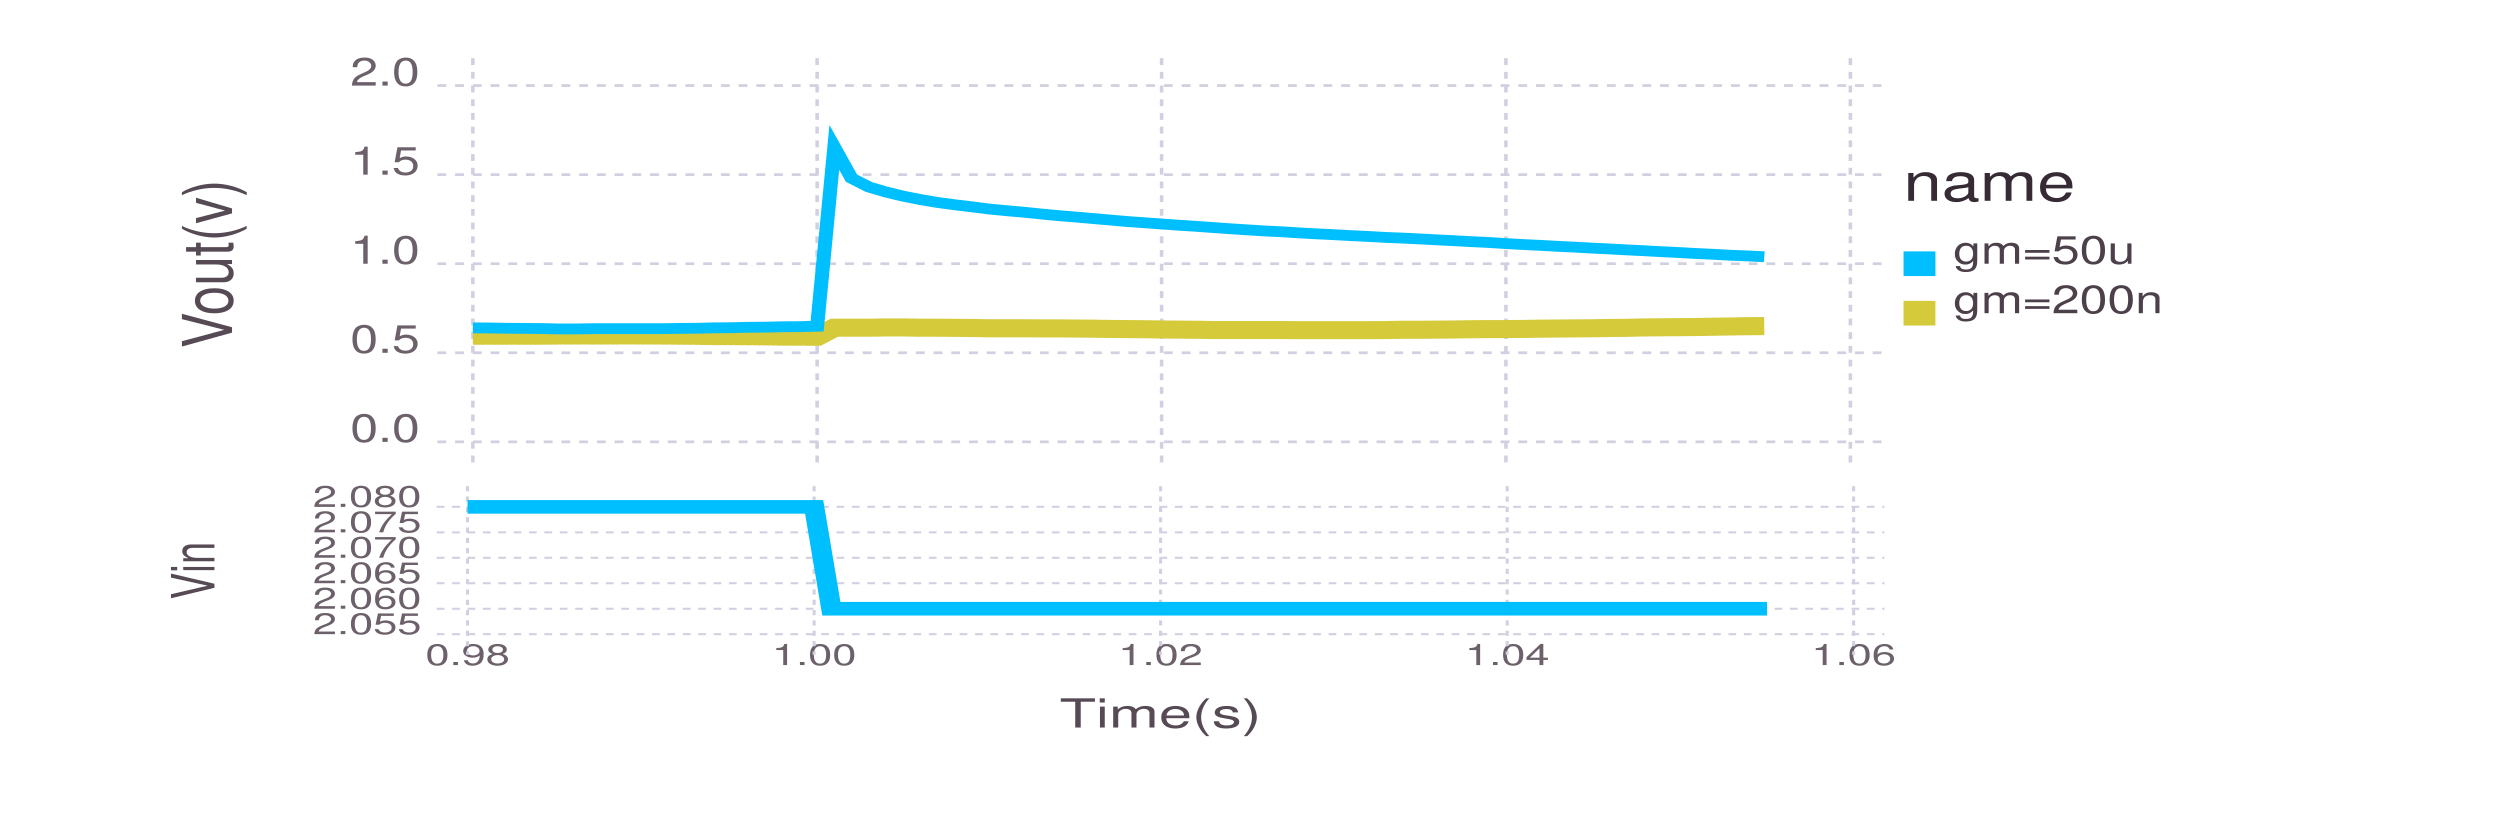
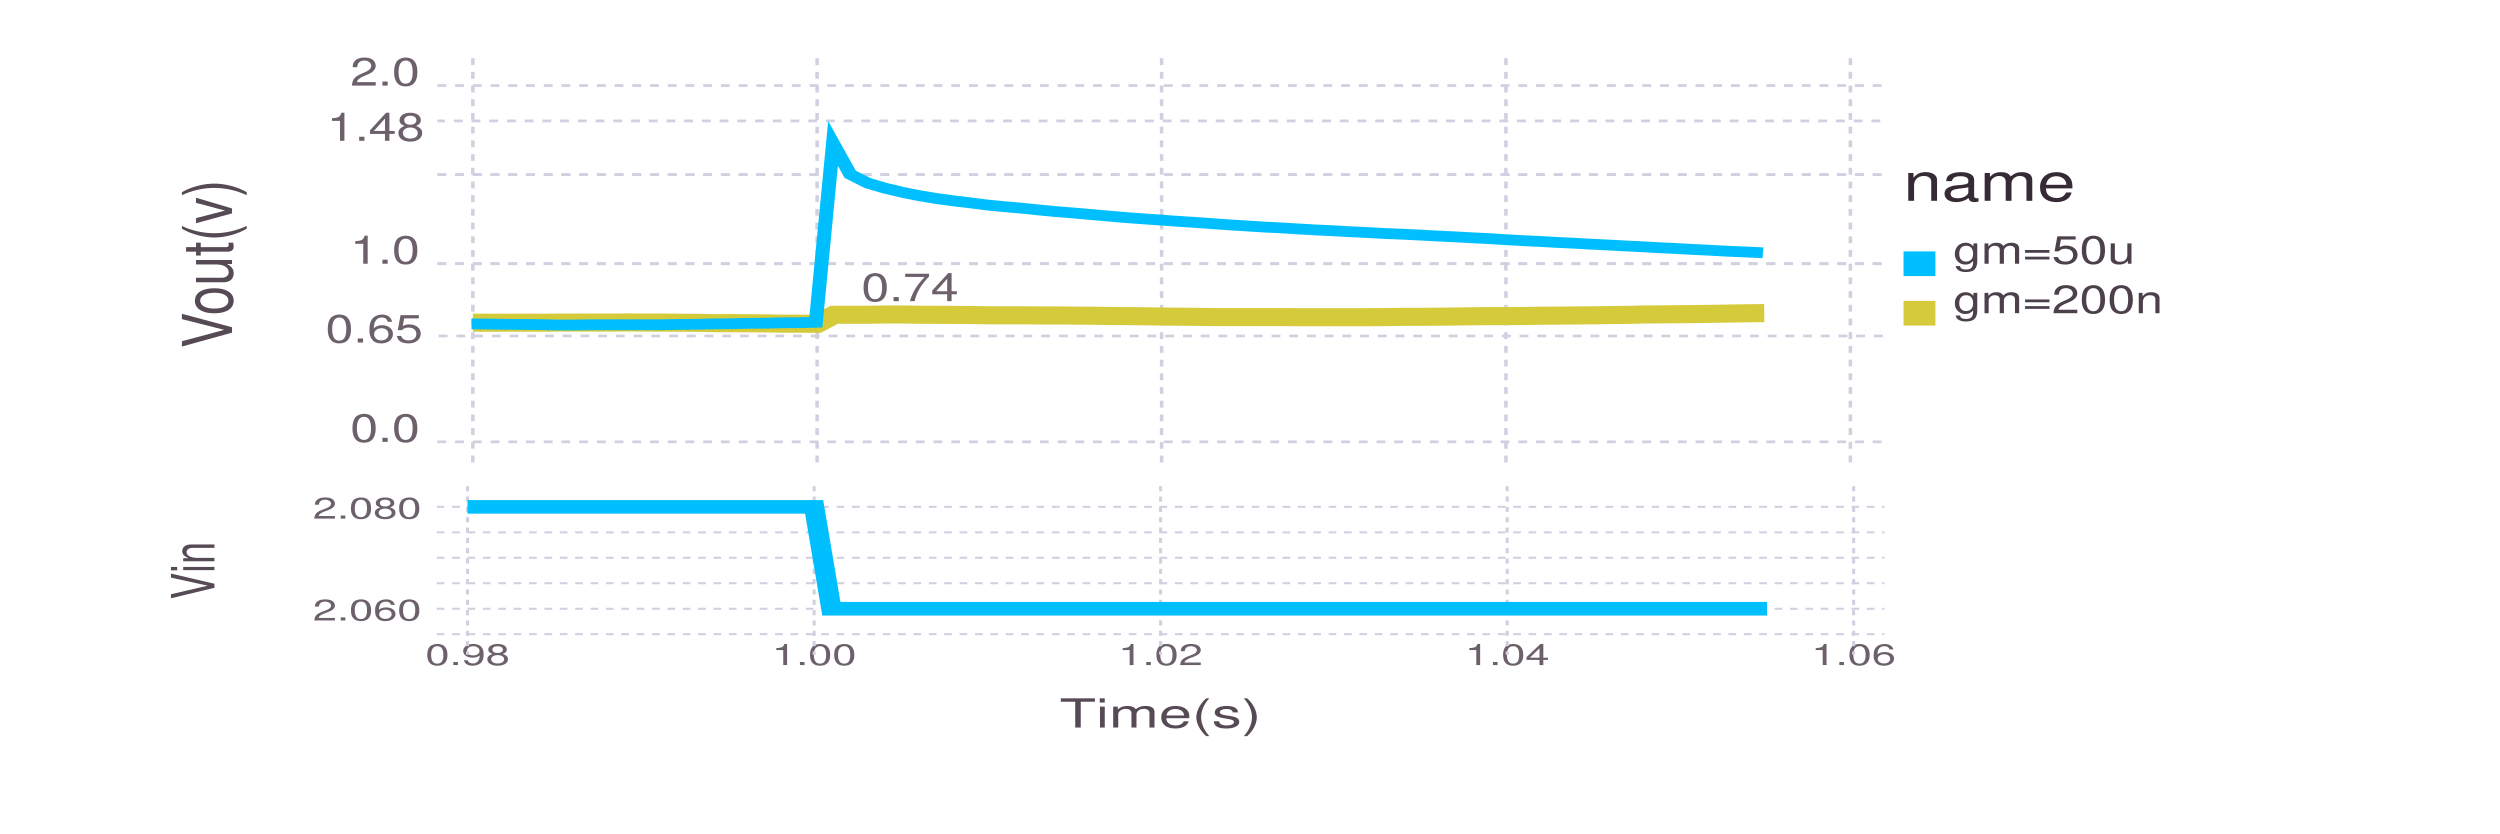
<svg xmlns="http://www.w3.org/2000/svg" version="1.2" width="120mm" height="40mm" viewBox="0 0 120 40" stroke="none" fill="#000000" stroke-width="0.3" font-size="3.88" id="svg4412">
  <defs id="defs4448">
    <clipPath id="img-83febf0a-11">
      <path d="M18.4,5 L 100.14 5 100.14 35 18.4 35" id="path4451" />
    </clipPath>
    <clipPath id="img-3166fbe1-4">
      <path id="path4728" d="M20.86,5 L 115 5 115 21.33 20.86 21.33" />
    </clipPath>
    <clipPath id="img-1da3a3da-11">
      <path id="path5103" d="M18.4,5 L 100.14 5 100.14 35 18.4 35" />
    </clipPath>
  </defs>
  <g style="font-size:3.88px;fill:#000000;stroke:none;stroke-width:0.3" id="g4736" transform="matrix(0.7381112,0,0,0.4955289,5.56787,20.85993)">
    <g id="img-3166fbe1-1" class="plotroot xscalable yscalable">
      <g id="img-3166fbe1-2" font-size="3.88" style="font-size:3.88px;font-family:'PT Sans', 'Helvetica Neue', Helvetica, sans-serif;fill:#564a55;stroke:#000000;stroke-opacity:0">
        <text id="text4662" dy="0" y="28.38" x="67.93" style="text-anchor:middle">Time(s)</text>
      </g>
      <g id="img-3166fbe1-3" font-size="2.82" class="guide xlabels" style="font-size:2.82px;font-family:'PT Sans Caption', 'Helvetica Neue', Helvetica, sans-serif;fill:#6c606b">
        <text id="text4665" dy="0" y="22.33" x="22.86" style="text-anchor:middle">0.98</text>
        <text id="text4667" dy="0" y="22.33" x="45.4" style="text-anchor:middle">1.00</text>
        <text id="text4669" dy="0" y="22.33" x="67.93" style="text-anchor:middle">1.02</text>
        <text id="text4671" dy="0" y="22.33" x="90.47" style="text-anchor:middle">1.04</text>
        <text id="text4673" dy="0" y="22.33" x="113" style="text-anchor:middle">1.06</text>
      </g>
      <g id="g4675" clip-path="url(#img-3166fbe1-4)">
        <g id="img-3166fbe1-5">
          <g id="img-3166fbe1-6" class="guide background" pointer-events="visible" style="opacity:1;fill:#000000;fill-opacity:0;stroke:#000000;stroke-opacity:0">
            <rect id="rect4679" height="16.33" width="94.14" y="5" x="20.86" />
          </g>
          <g id="img-3166fbe1-7" class="guide ygridlines xfixed" style="stroke:#d0d0e0;stroke-width:0.2;stroke-dasharray:0.5, 0.5">
            <path id="path4682" d="m 20.86,19.33 94.14,0" style="fill:none" />
            <path id="path4684" d="m 20.86,16.87 94.14,0" style="fill:none" />
            <path id="path4686" d="m 20.86,14.4 94.14,0" style="fill:none" />
            <path id="path4688" d="m 20.86,11.93 94.14,0" style="fill:none" />
            <path id="path4690" d="m 20.86,9.47 94.14,0" style="fill:none" />
            <path id="path4692" d="M 20.86,7 115,7" style="fill:none" />
          </g>
          <g id="img-3166fbe1-8" class="guide xgridlines yfixed" style="stroke:#d0d0e0;stroke-width:0.2;stroke-dasharray:0.5, 0.5">
            <path id="path4695" d="m 22.86,5 0,16.33" style="fill:none" />
            <path id="path4697" d="m 45.4,5 0,16.33" style="fill:none" />
            <path id="path4699" d="m 67.93,5 0,16.33" style="fill:none" />
            <path id="path4701" d="m 90.47,5 0,16.33" style="fill:none" />
            <path id="path4703" d="m 113,5 0,16.33" style="fill:none" />
          </g>
          <g id="img-3166fbe1-9" class="plotpanel">
            <g id="img-3166fbe1-10" class="geometry" style="fill:#000000;fill-opacity:0;stroke:#00bfff;stroke-width:1.32;stroke-dasharray:none">
              <path id="path4707" d="m 22.86,7 1.13,0 1.13,0 1.12,0 1.13,0 1.13,0 1.12,0 1.13,0 1.13,0 1.12,0 1.13,0 1.13,0 1.12,0 1.13,0 1.13,0 1.12,0 1.13,0 1.13,0 1.12,0 1.13,0 1.13,0 1.12,9.87 1.13,0 1.13,0 1.12,0 1.13,0 1.13,0 1.12,0 1.13,0 1.13,0 1.12,0 1.13,0 1.13,0 1.12,0 1.13,0 1.13,0 1.12,0 1.13,0 1.13,0 1.12,0 1.13,0 1.13,0 1.12,0 1.13,0 1.13,0 1.12,0 1.13,0 1.13,0 1.13,0 1.12,0 1.13,0 1.13,0 1.12,0 1.13,0 1.13,0 1.12,0 1.13,0 1.13,0 1.12,0 1.13,0 1.13,0 1.12,0 1.13,0 1.13,0 1.12,0 1.13,0 1.13,0 1.12,0 1.13,0 1.13,0 1.12,0 1.13,0 1.13,0 1.12,0 1.13,0 1.13,0" style="fill:none" />
            </g>
          </g>
        </g>
      </g>
      <g id="img-3166fbe1-11" font-size="2.82" class="guide ylabels" style="font-size:2.82px;font-family:'PT Sans Caption', 'Helvetica Neue', Helvetica, sans-serif;fill:#6c606b">
-         <text id="text4710" dy="0" y="19.33" x="19.86" style="text-anchor:end">2.055</text>
-         <text id="text4712" dy="0" y="16.87" x="19.86" style="text-anchor:end">2.060</text>
-         <text id="text4714" dy="0" y="14.4" x="19.86" style="text-anchor:end">2.065</text>
-         <text id="text4716" dy="0" y="11.93" x="19.86" style="text-anchor:end">2.070</text>
-         <text id="text4718" dy="0" y="9.47" x="19.86" style="text-anchor:end">2.075</text>
-         <text id="text4720" dy="0" y="7" x="19.86" style="text-anchor:end">2.080</text>
+         <text id="text4712" dy="0" y="18.009" x="19.86" style="text-anchor:end">2.060</text>
+         <text id="text4720" dy="0" y="8.139" x="19.86" style="text-anchor:end">2.080</text>
      </g>
      <g id="img-3166fbe1-12" font-size="3.88" style="font-size:3.88px;font-family:'PT Sans', 'Helvetica Neue', Helvetica, sans-serif;fill:#564a55;stroke:#000000;stroke-opacity:0">
        <text id="text4723" transform="matrix(0,-1,1,0,-4.77,21.57)" dy="0" y="11.17" x="8.4" style="text-anchor:middle">Vin</text>
      </g>
    </g>
  </g>
  <g style="font-size:3.88px;fill:#000000;stroke:none;stroke-width:0.3" id="g5111" transform="matrix(0.8505461,0,0,0.6577165,5.34522,-0.4956869)">
    <g id="img-1da3a3da-1" class="plotroot xscalable yscalable">
      <g id="img-1da3a3da-2" class="guide colorkey">
        <g id="img-1da3a3da-3" font-size="2.82" style="font-size:2.82px;font-family:'PT Sans', 'Helvetica Neue', Helvetica, sans-serif;fill:#4c404b">
          <text class="color_gm=50u" id="img-1da3a3da-4" dy="0" y="20" x="103.94">gm=50u</text>
          <text class="color_gm=200n" id="img-1da3a3da-5" dy="0" y="23.61" x="103.94">gm=200n</text>
        </g>
        <g id="img-1da3a3da-6" style="stroke:#000000;stroke-opacity:0">
          <rect class="color_gm=50u" id="img-1da3a3da-7" height="1.8" width="1.8" y="19.1" x="101.14" style="fill:#00bfff" />
          <rect class="color_gm=200n" id="img-1da3a3da-8" height="1.8" width="1.8" y="22.71" x="101.14" style="fill:#d4ca3a" />
        </g>
        <g id="img-1da3a3da-9" font-size="3.88" style="font-size:3.88px;font-family:'PT Sans', 'Helvetica Neue', Helvetica, sans-serif;fill:#362a35;stroke:#000000;stroke-opacity:0">
          <text id="img-1da3a3da-10" y="15.41" x="101.14">name</text>
        </g>
      </g>
      <g id="g5070" clip-path="url(#img-1da3a3da-11)">
        <g id="img-1da3a3da-12">
          <g id="img-1da3a3da-13" class="guide background" pointer-events="visible" style="opacity:1;fill:#000000;fill-opacity:0;stroke:#000000;stroke-opacity:0">
            <rect id="img-1da3a3da-14" height="30" width="81.74" y="5" x="18.4" />
          </g>
          <g id="img-1da3a3da-15" class="guide ygridlines xfixed" style="stroke:#d0d0e0;stroke-width:0.2;stroke-dasharray:0.5, 0.5">
            <path id="img-1da3a3da-16" d="m 18.4,33 81.74,0" style="fill:none" />
-             <path id="img-1da3a3da-17" d="m 18.4,26.5 81.74,0" style="fill:none" />
+             <path id="img-1da3a3da-17" d="m 18.473,25.272 81.74,0" style="fill:none" />
            <path id="img-1da3a3da-18" d="m 18.4,20 81.74,0" style="fill:none" />
            <path id="img-1da3a3da-19" d="m 18.4,13.5 81.74,0" style="fill:none" />
            <path id="img-1da3a3da-20" d="m 18.4,7 81.74,0" style="fill:none" />
+             <path style="fill:none" d="m 18.4,13.5 81.74,0" id="path4228" />
+             <path id="path4230" d="m 18.327,9.579 81.74,0" style="fill:none" />
+             <path style="fill:none" d="m 18.4,20 81.74,0" id="path4241" />
          </g>
          <g id="img-1da3a3da-21" class="guide xgridlines yfixed" style="stroke:#d0d0e0;stroke-width:0.2;stroke-dasharray:0.5, 0.5">
            <path id="img-1da3a3da-22" d="m 20.4,5 0,30" style="fill:none" />
            <path id="img-1da3a3da-23" d="m 39.83,5 0,30" style="fill:none" />
            <path id="img-1da3a3da-24" d="m 59.27,5 0,30" style="fill:none" />
            <path id="img-1da3a3da-25" d="m 78.7,5 0,30" style="fill:none" />
            <path id="img-1da3a3da-26" d="m 98.14,5 0,30" style="fill:none" />
          </g>
          <g id="img-1da3a3da-27" class="plotpanel">
-             <g id="img-1da3a3da-28" class="geometry color_gm=200n" style="fill:#000000;fill-opacity:0;stroke:#d4ca3a;stroke-width:1.32;stroke-dasharray:none">
+             <g id="img-1da3a3da-28" class="geometry color_gm=200n" style="fill:#000000;fill-opacity:0;stroke:#d4ca3a;stroke-width:1.32;stroke-dasharray:none" transform="translate(0,-0.9444999)">
              <path id="img-1da3a3da-29" d="m 20.4,25.25 0.97,0 0.97,0 0.97,0 0.97,0 0.97,-0.01 0.98,0 0.97,0 0.97,0 0.97,-0.01 0.97,0.01 0.98,0 0.97,0.01 0.97,0.01 0.97,0.02 0.97,0 0.97,0.01 0.98,0.01 0.97,0.02 0.97,0 0.97,0.01 0.97,-0.66 0.97,0 0.98,0 0.97,-0.02 0.97,0 0.97,0.02 0.97,0 0.98,0.01 0.97,0.01 0.97,0.02 0.97,0 0.97,0 0.97,0.01 0.98,0 0.97,0.01 0.97,0.01 0.97,0.02 0.97,0.01 0.98,0.01 0.97,0.02 0.97,0.01 0.97,0.01 0.97,0.02 0.97,0 0.98,0 0.97,0 0.97,0 0.97,0.01 0.97,0 0.97,0 0.98,0 0.97,0 0.97,-0.01 0.97,-0.02 0.97,0 0.98,-0.01 0.97,-0.01 0.97,-0.02 0.97,-0.01 0.97,0 0.97,-0.01 0.98,-0.02 0.97,-0.01 0.97,-0.01 0.97,-0.01 0.97,-0.02 0.97,-0.01 0.98,-0.03 0.97,-0.01 0.97,-0.01 0.97,-0.01 0.97,-0.02 0.98,-0.02 0.97,-0.02 0.97,-0.01" style="fill:none" />
            </g>
            <g id="img-1da3a3da-30" class="geometry color_gm=50u" style="fill:#000000;fill-opacity:0;stroke:#00bfff;stroke-width:0.79;stroke-dasharray:none">
-               <path id="img-1da3a3da-31" d="m 20.4,24.68 0.97,0.01 0.97,0.02 0.97,0.01 0.97,0.01 0.97,0.03 0.98,0 0.97,-0.02 0.97,0 0.97,0 0.97,0 0.98,0 0.97,-0.02 0.97,-0.01 0.97,-0.03 0.97,-0.01 0.97,-0.03 0.98,-0.01 0.97,-0.03 0.97,-0.01 0.97,-0.03 0.97,-13.05 0.97,2.25 0.98,0.64 0.97,0.37 0.97,0.3 0.97,0.25 0.97,0.21 0.98,0.17 0.97,0.15 0.97,0.16 0.97,0.12 0.97,0.11 0.97,0.13 0.98,0.12 0.97,0.1 0.97,0.11 0.97,0.11 0.97,0.11 0.98,0.09 0.97,0.09 0.97,0.09 0.97,0.08 0.97,0.09 0.97,0.09 0.98,0.08 0.97,0.08 0.97,0.06 0.97,0.08 0.97,0.07 0.97,0.06 0.98,0.07 0.97,0.06 0.97,0.07 0.97,0.05 0.97,0.06 0.98,0.07 0.97,0.06 0.97,0.07 0.97,0.06 0.97,0.08 0.97,0.07 0.98,0.06 0.97,0.07 0.97,0.06 0.97,0.07 0.97,0.06 0.97,0.07 0.98,0.06 0.97,0.07 0.97,0.06 0.97,0.07 0.97,0.06 0.98,0.07 0.97,0.05 0.97,0.06" style="fill:none" />
+               <path id="img-1da3a3da-31" d="m 20.327,24.392 0.97,0.01 0.97,0.02 0.97,0.01 0.97,0.01 0.97,0.03 0.98,0 0.97,-0.02 0.97,0 0.97,0 0.97,0 0.98,0 0.97,-0.02 0.97,-0.01 0.97,-0.03 0.97,-0.01 0.97,-0.03 0.98,-0.01 0.97,-0.03 0.97,-0.01 0.97,-0.03 0.97,-13.05 0.97,2.25 0.98,0.64 0.97,0.37 0.97,0.3 0.97,0.25 0.97,0.21 0.98,0.17 0.97,0.15 0.97,0.16 0.97,0.12 0.97,0.11 0.97,0.13 0.98,0.12 0.97,0.1 0.97,0.11 0.97,0.11 0.97,0.11 0.98,0.09 0.97,0.09 0.97,0.09 0.97,0.08 0.97,0.09 0.97,0.09 0.98,0.08 0.97,0.08 0.97,0.06 0.97,0.08 0.97,0.07 0.97,0.06 0.98,0.07 0.97,0.06 0.97,0.07 0.97,0.05 0.97,0.06 0.98,0.07 0.97,0.06 0.97,0.07 0.97,0.06 0.97,0.08 0.97,0.07 0.98,0.06 0.97,0.07 0.97,0.06 0.97,0.07 0.97,0.06 0.97,0.07 0.98,0.06 0.97,0.07 0.97,0.06 0.97,0.07 0.97,0.06 0.98,0.07 0.97,0.05 0.97,0.06" style="fill:none" />
            </g>
          </g>
        </g>
      </g>
      <g id="img-1da3a3da-32" font-size="2.82" class="guide ylabels" style="font-size:2.82px;font-family:'PT Sans Caption', 'Helvetica Neue', Helvetica, sans-serif;fill:#6c606b">
        <text id="img-1da3a3da-33" dy="0" y="33" x="17.4" style="text-anchor:end">0.0</text>
-         <text id="img-1da3a3da-34" dy="0" y="26.5" x="17.4" style="text-anchor:end">0.5</text>
+         <text id="img-1da3a3da-34" dy="0" y="25.754" x="17.576" style="text-anchor:end">0.65</text>
        <text id="img-1da3a3da-35" dy="0" y="20" x="17.4" style="text-anchor:end">1.0</text>
-         <text id="img-1da3a3da-36" dy="0" y="13.5" x="17.4" style="text-anchor:end">1.5</text>
+         <text id="img-1da3a3da-36" dy="0" y="11.029" x="17.658" style="text-anchor:end">1.48</text>
        <text id="img-1da3a3da-37" dy="0" y="7" x="17.4" style="text-anchor:end">2.0</text>
+         <text style="text-anchor:end" x="47.814" y="22.731" dy="0" id="text4247">0.74</text>
      </g>
      <g id="img-1da3a3da-38" font-size="3.88" style="font-size:3.88px;font-family:'PT Sans', 'Helvetica Neue', Helvetica, sans-serif;fill:#564a55;stroke:#000000;stroke-opacity:0">
        <text id="img-1da3a3da-39" transform="matrix(0,-1,1,0,-11.19,28.81)" dy="0" y="18" x="8.81" style="text-anchor:middle">Vout(v)</text>
      </g>
    </g>
  </g>
</svg>
